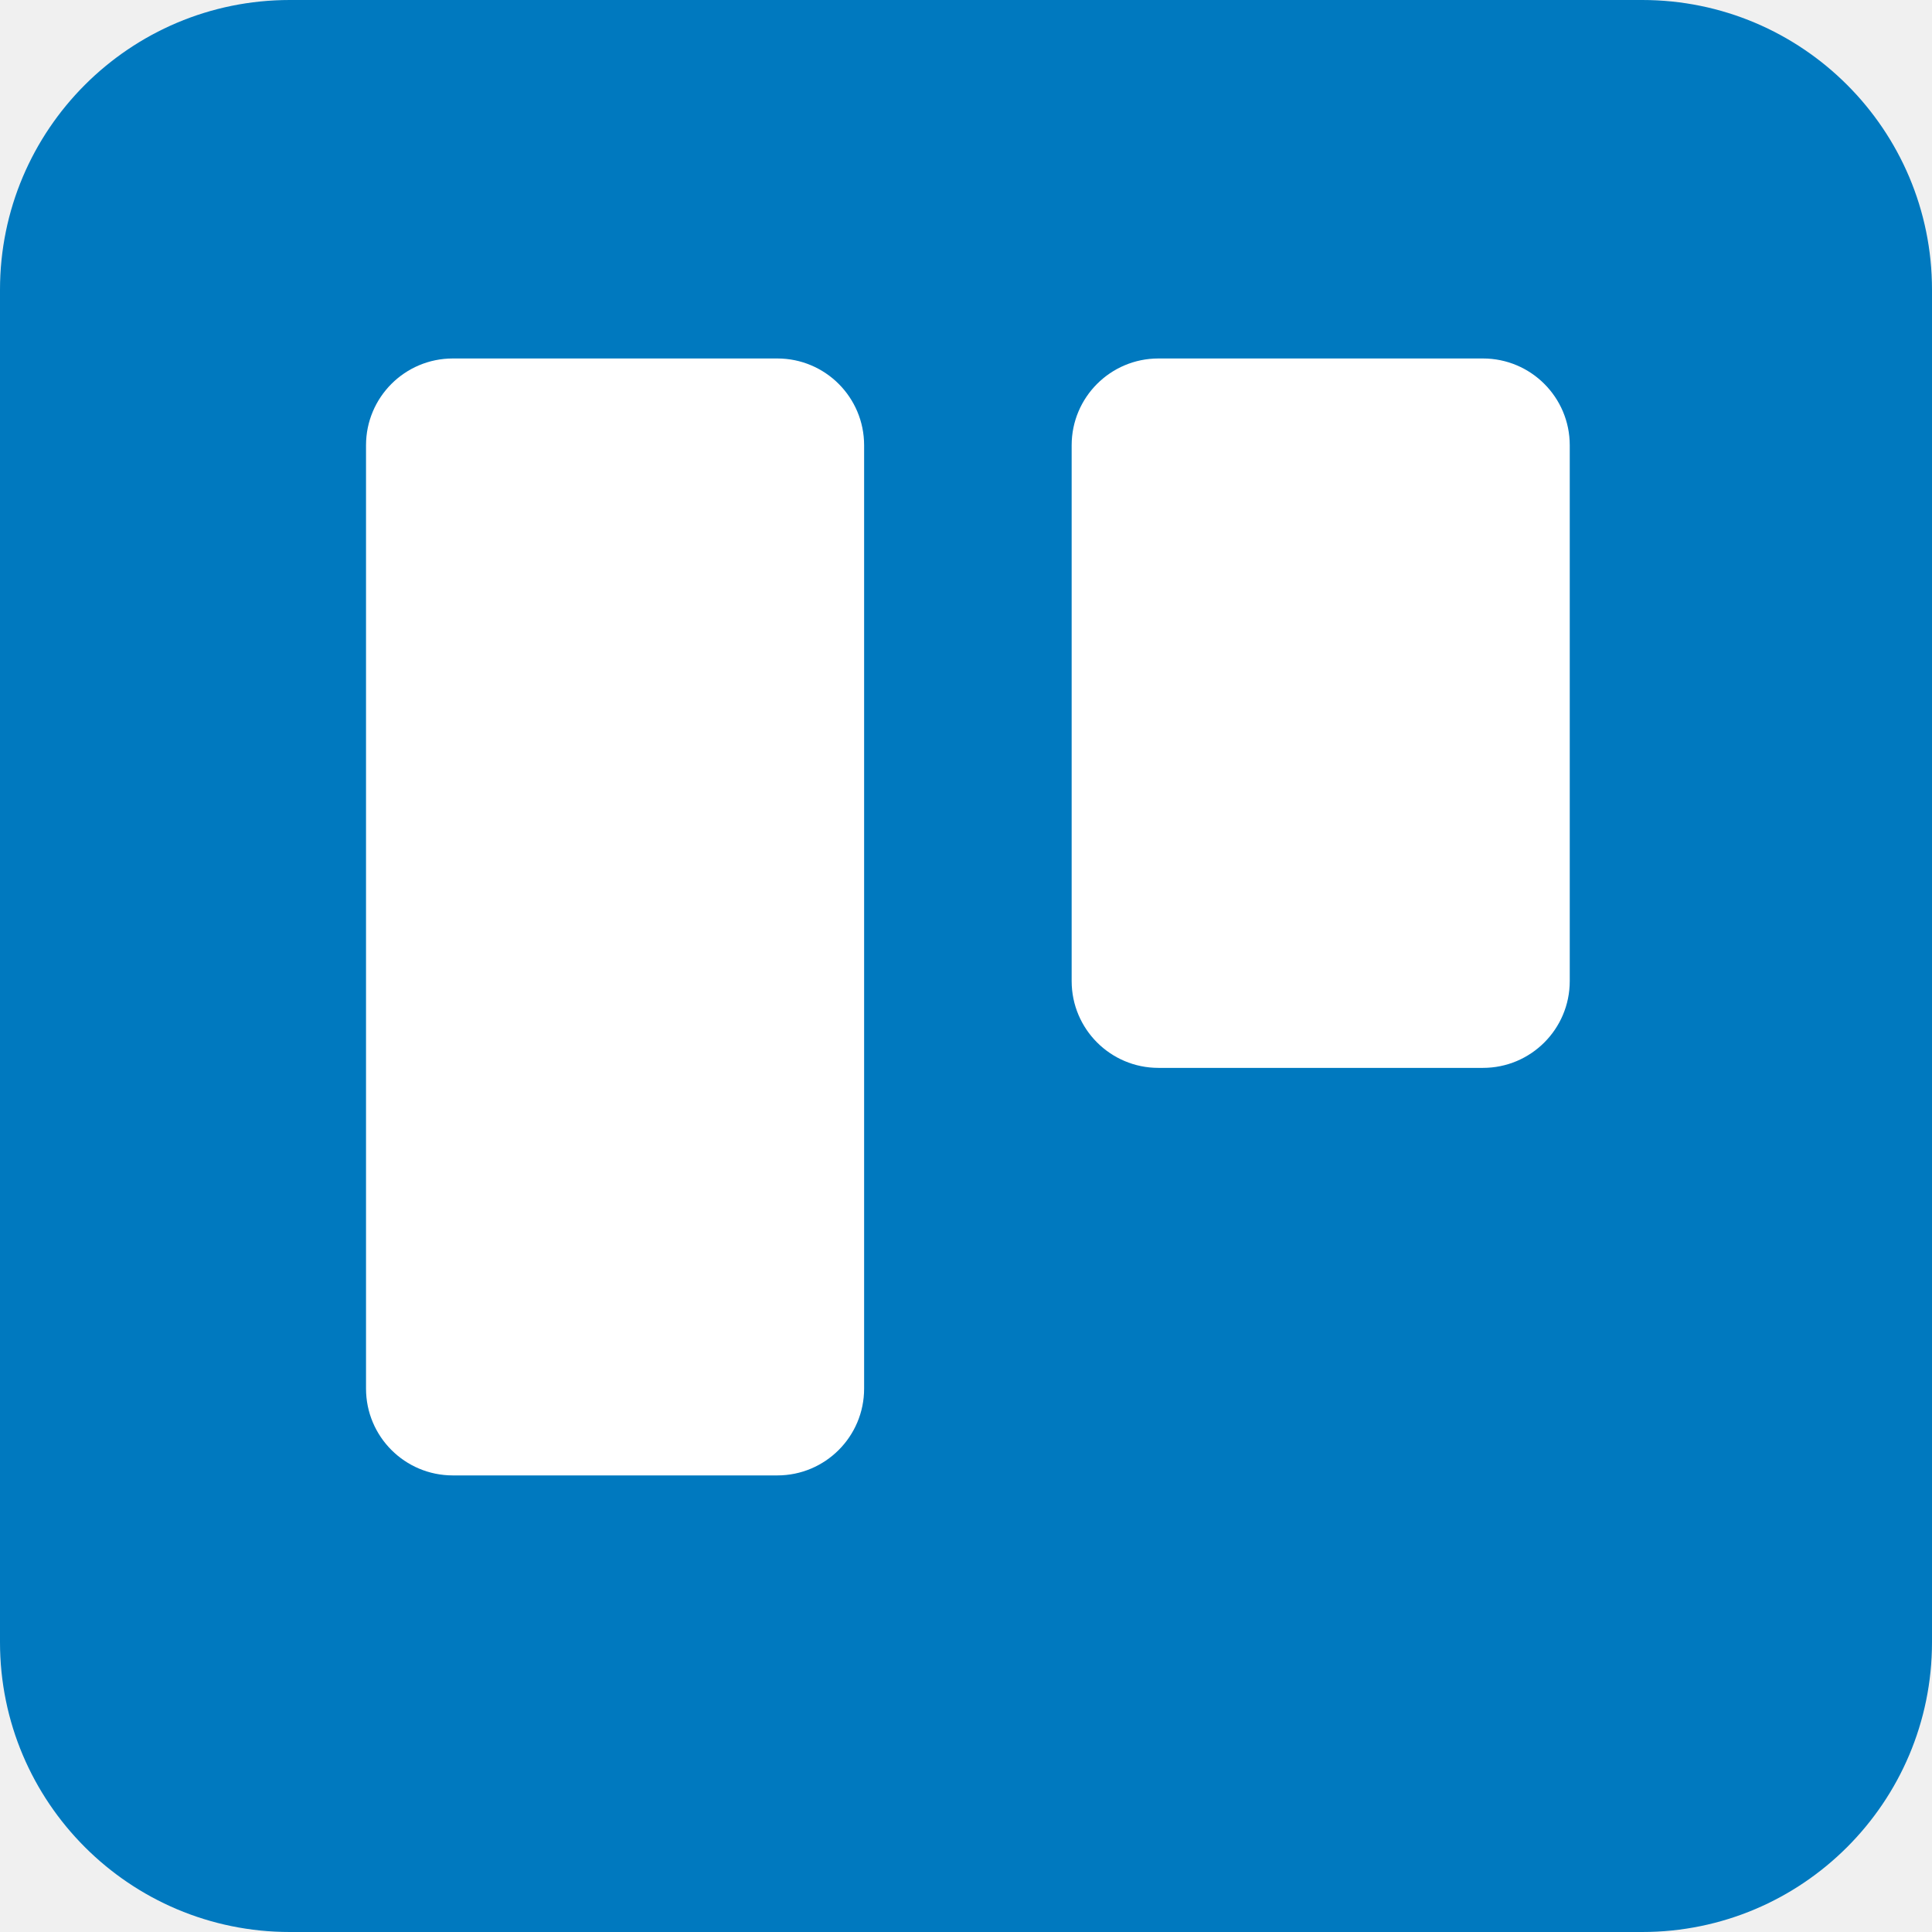
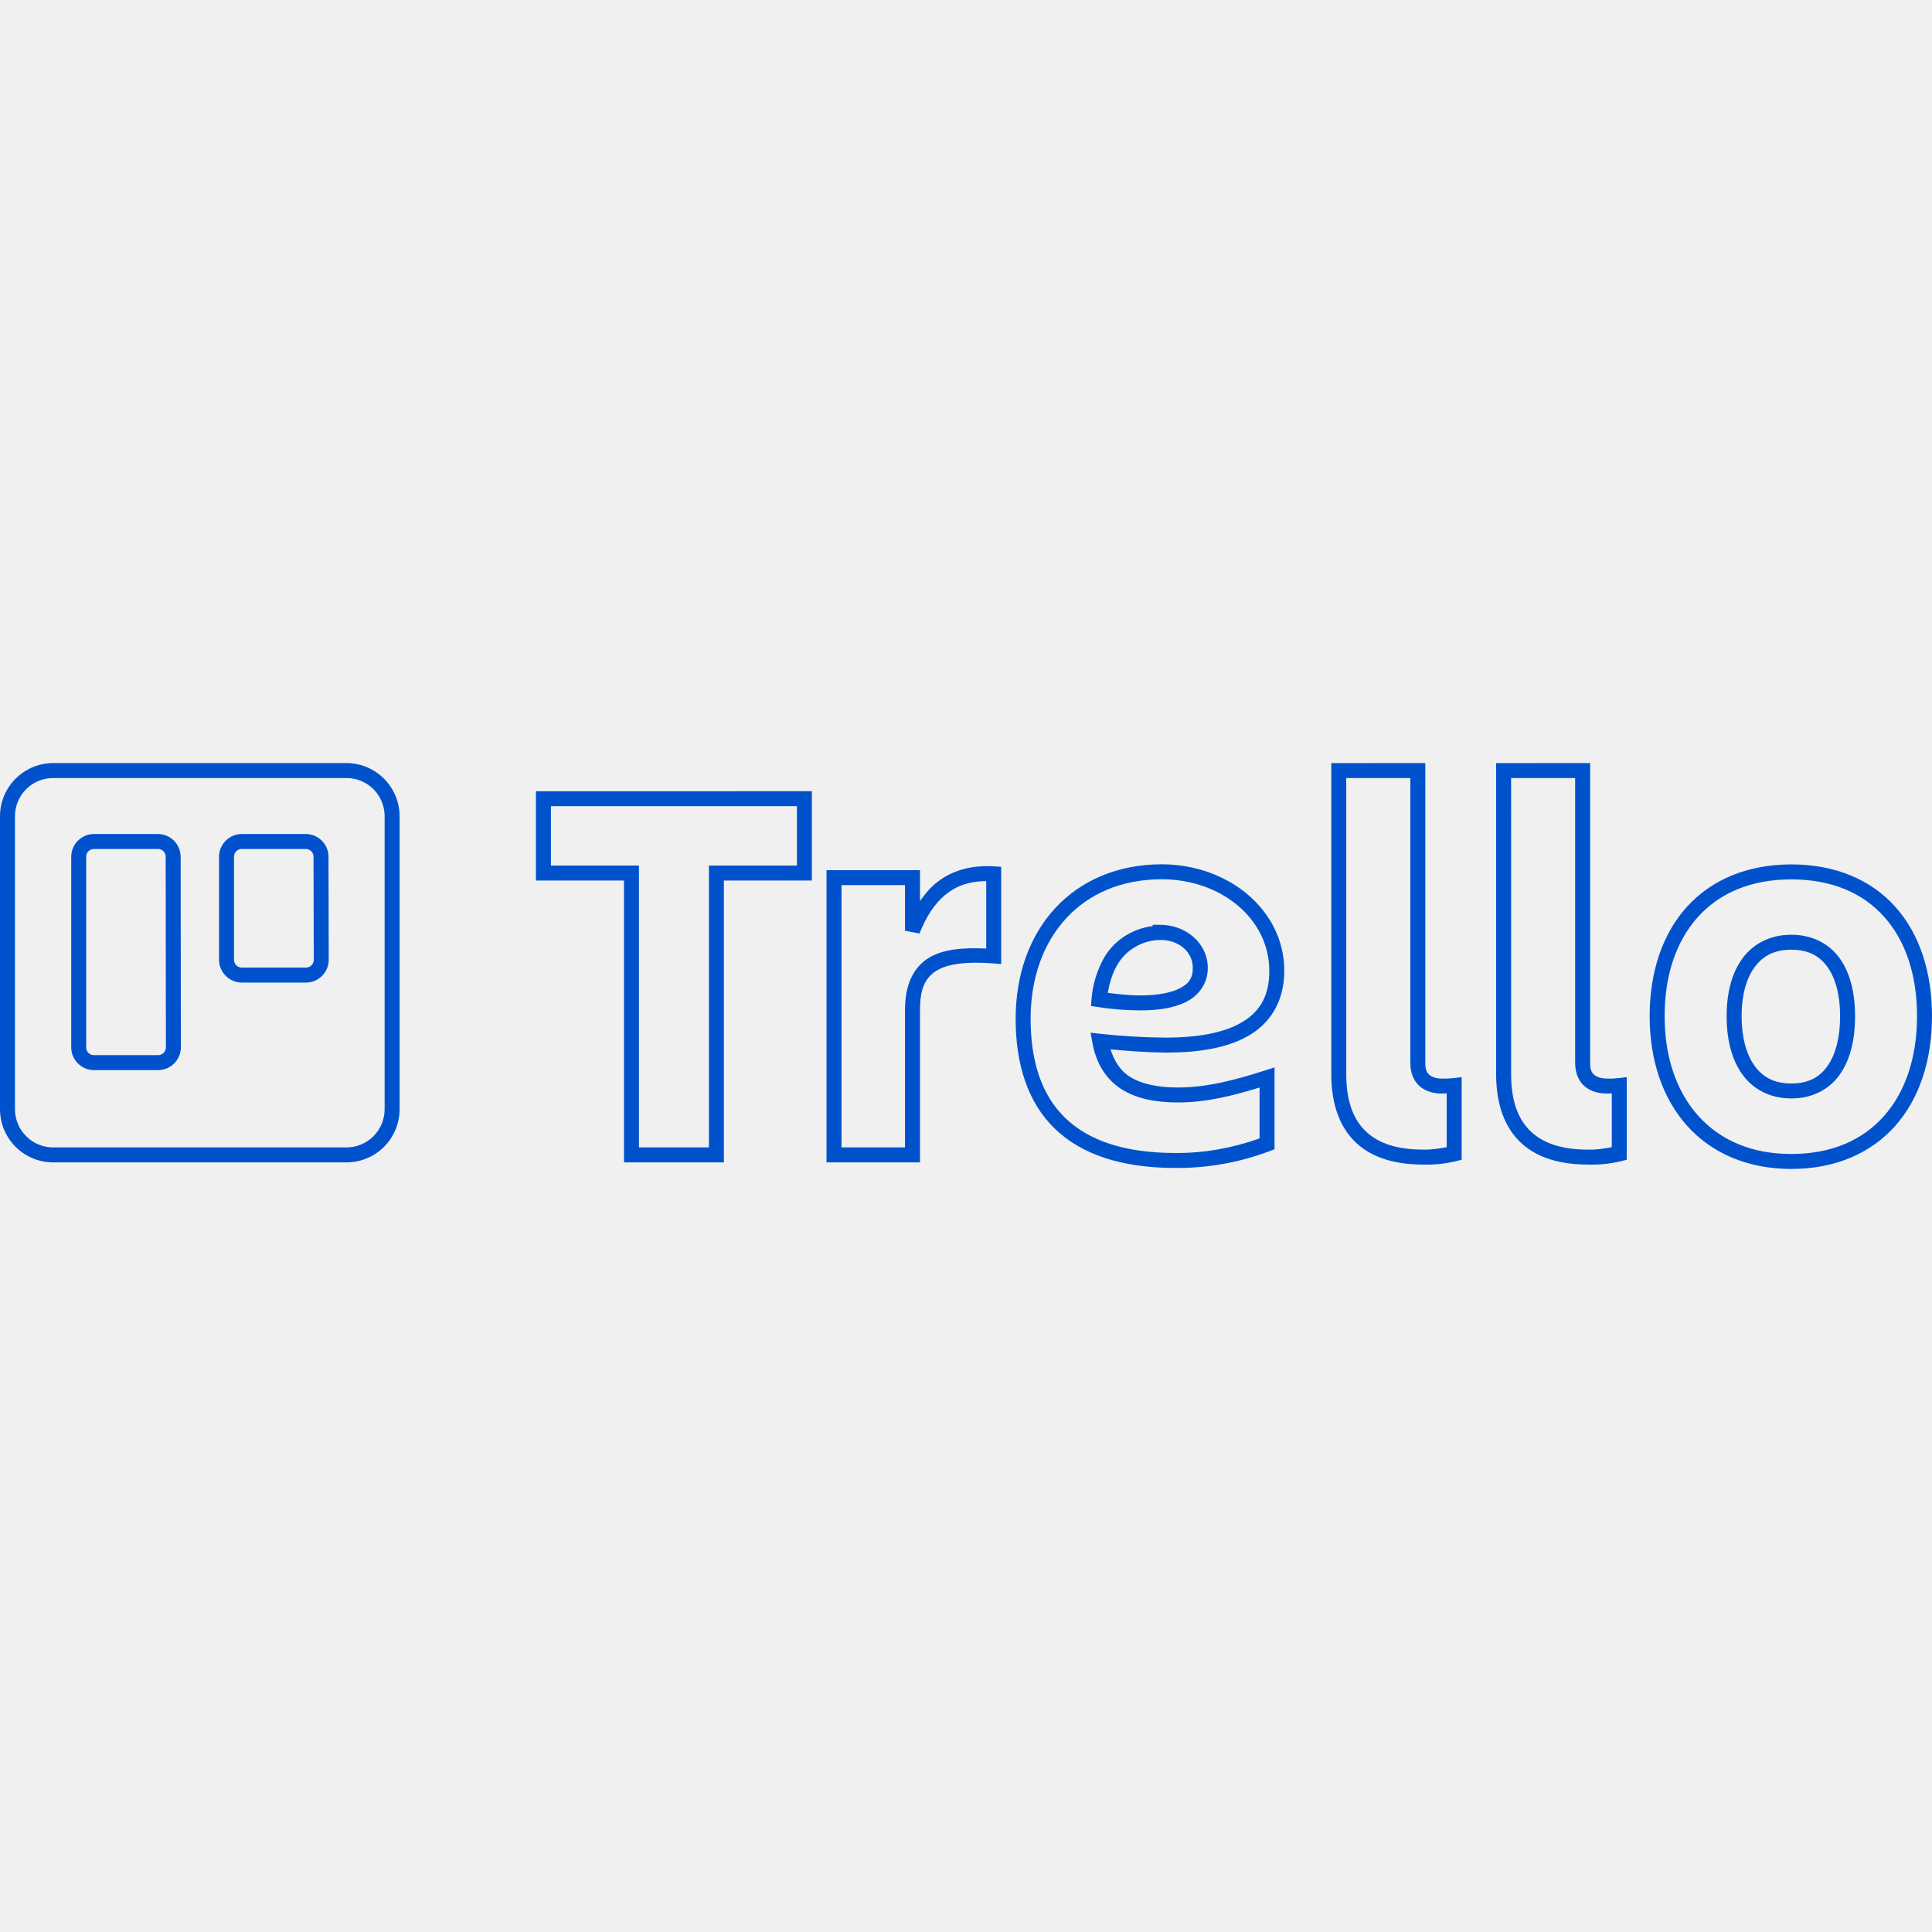
- <svg xmlns="http://www.w3.org/2000/svg" aria-label="Trello" role="img" viewBox="0 0 512 512" fill="#fff">
-   <rect width="512" height="512" rx="15%" fill="#0079bf" />
-   <rect height="188" rx="23" width="132" x="284" y="95" />
-   <rect height="296" rx="23" width="132" x="97" y="95" />
+ <svg xmlns="http://www.w3.org/2000/svg" viewBox="0 0 128 128">
+   <path fill="#0052cc" d="M3.525 50.554A3.533 3.533 0 0 0 0 54.075v19.4a3.526 3.526 0 0 0 3.525 3.537h19.43a3.523 3.523 0 0 0 3.52-3.537v-19.4a3.533 3.533 0 0 0-3.52-3.521zm84.676.003v20.608c0 2.023.577 3.558 1.658 4.56 1.078.998 2.602 1.427 4.38 1.43a8.142 8.142 0 0 0 2.221-.225l.379-.092v-5.474l-.553.064a5.234 5.234 0 0 1-.709.032h-.01c-.376 0-.667-.088-.842-.228-.175-.14-.295-.338-.295-.786v-19.89Zm10.921 0v20.608c0 2.023.577 3.558 1.66 4.56 1.079.998 2.602 1.427 4.38 1.43a8.112 8.112 0 0 0 2.236-.225l.378-.093v-5.474l-.553.065a5.165 5.165 0 0 1-.703.032h-.01c-.386 0-.685-.088-.862-.23-.178-.14-.297-.337-.297-.784v-19.89Zm-95.597.99h19.428a2.527 2.527 0 0 1 2.53 2.53v19.4a2.535 2.535 0 0 1-.738 1.797 2.531 2.531 0 0 1-1.792.746H3.525a2.53 2.53 0 0 1-1.794-.746 2.531 2.531 0 0 1-.739-1.797v-19.4a2.526 2.526 0 0 1 2.533-2.53Zm85.668.002h4.245v18.897c0 .667.247 1.224.665 1.56.417.335.94.446 1.462.446.093.002.188-.011.282-.013v3.566c-.522.097-1.047.178-1.579.158h-.018c-1.625 0-2.875-.386-3.717-1.167-.843-.78-1.34-1.991-1.34-3.83zm10.921 0h4.244v18.897c0 .667.25 1.227.672 1.562.42.334.95.444 1.477.444.092.002.185-.011.278-.013v3.565c-.526.098-1.056.18-1.591.16h-.02c-1.625 0-2.875-.387-3.719-1.168-.843-.78-1.34-1.992-1.34-3.83zm-64.606.872v5.915h5.833v18.676h6.618V58.336h5.831V52.42zm.992.992h16.298v3.93h-5.83V76.02h-4.635V57.344H36.5zM6.217 55.254a1.512 1.512 0 0 0-1.498 1.504v12.635c0 .823.675 1.501 1.498 1.505h4.244a1.511 1.511 0 0 0 1.072-.436 1.508 1.508 0 0 0 .45-1.066v-.002l-.014-12.637v-.001a1.516 1.516 0 0 0-1.502-1.502H6.218zm9.798 0c-.822.003-1.5.679-1.503 1.502v6.837c.003.824.68 1.501 1.503 1.505h4.24a1.505 1.505 0 0 0 1.076-.435 1.506 1.506 0 0 0 .448-1.071v-.001l-.015-6.832c0-.824-.678-1.501-1.5-1.505h-4.247Zm-9.794.993h4.242c.29 0 .512.223.514.513l.014 12.632a.514.514 0 0 1-.155.364.513.513 0 0 1-.367.15H6.221a.504.504 0 0 1-.51-.513V56.758c0-.288.222-.51.51-.511zm9.798 0h4.24a.506.506 0 0 1 .512.511l.016 6.834a.518.518 0 0 1-.153.365.512.512 0 0 1-.367.148H16.02a.513.513 0 0 1-.516-.516V56.76a.51.51 0 0 1 .515-.513zm60.953 1.015c-2.92 0-5.366 1.072-7.058 2.9-1.692 1.827-2.625 4.391-2.625 7.333 0 3.032.805 5.533 2.57 7.258 1.764 1.725 4.433 2.627 8.013 2.627a17.262 17.262 0 0 0 6.249-1.117l.321-.122v-5.423l-.648.207c-1.784.572-3.757 1.124-5.74 1.124-1.338 0-2.424-.225-3.2-.712-.614-.385-1.011-1.004-1.28-1.814 1.22.112 2.442.205 3.666.214h.004c2.036 0 3.946-.26 5.41-1.08 1.463-.818 2.433-2.268 2.433-4.34 0-4.05-3.731-7.055-8.115-7.055zm41.71.007c-2.927 0-5.306 1.027-6.923 2.816-1.618 1.788-2.465 4.307-2.465 7.24 0 2.915.857 5.449 2.477 7.257 1.62 1.809 3.998 2.864 6.91 2.864s5.275-1.043 6.878-2.847c1.603-1.804 2.441-4.338 2.441-7.275 0-2.936-.828-5.455-2.428-7.243-1.6-1.788-3.964-2.812-6.89-2.812zm-53.36.115c-1.343.013-2.46.42-3.336 1.144-.396.328-.729.732-1.034 1.17V57.65h-6.193v19.362h6.193V66.89c0-1.376.35-2.11 1.08-2.569.728-.458 1.974-.632 3.765-.493l.534.042v-6.442l-.464-.03a7.425 7.425 0 0 0-.546-.013zm11.65.87c3.936 0 7.122 2.624 7.122 6.062 0 1.785-.711 2.797-1.925 3.476-1.213.679-2.975.952-4.921.953a42.732 42.732 0 0 1-4.335-.253l-.66-.073.117.654c.255 1.428.95 2.473 1.956 3.104 1.007.632 2.282.864 3.728.864 1.922 0 3.74-.48 5.395-.99v3.372c-1.79.636-3.67.98-5.573.965h-.005c-3.413 0-5.787-.847-7.318-2.344-1.531-1.497-2.272-3.69-2.272-6.55 0-2.732.86-5.037 2.361-6.659 1.502-1.622 3.65-2.581 6.33-2.581zm41.71.008c2.699 0 4.746.912 6.15 2.482 1.405 1.57 2.176 3.83 2.176 6.58s-.78 5.029-2.19 6.616c-1.41 1.587-3.458 2.514-6.136 2.514-2.676 0-4.744-.939-6.172-2.534-1.429-1.595-2.224-3.874-2.224-6.596 0-2.742.786-5.002 2.208-6.574 1.422-1.572 3.49-2.488 6.188-2.488zm-53.352.114h.01v4.467c-1.6-.075-2.906.052-3.837.637-1.042.656-1.544 1.842-1.544 3.41v9.13h-4.207V58.642h4.207v3.023l.957.184c.443-1.112.998-1.975 1.702-2.556.704-.582 1.559-.906 2.712-.917zm11.04 2.894v.083c-1.372.175-2.6.96-3.273 2.19v.002h-.001a6.68 6.68 0 0 0-.78 2.645l-.037.459.454.07a18.746 18.746 0 0 0 2.794.223h.002c1.112 0 2.171-.131 3.017-.545.846-.414 1.473-1.207 1.473-2.26 0-1.654-1.454-2.867-3.153-2.867zm42.312.658c-1.438 0-2.573.626-3.278 1.621-.705.996-1.011 2.32-1.011 3.775 0 1.451.297 2.786.997 3.797.7 1.01 1.838 1.654 3.292 1.654 1.454 0 2.58-.648 3.262-1.66.682-1.012.96-2.344.96-3.79 0-1.45-.286-2.77-.973-3.769s-1.811-1.627-3.25-1.627zm-41.748.345c1.211.03 2.093.803 2.093 1.863 0 .706-.3 1.068-.917 1.37-.615.3-1.553.444-2.579.444-.715-.003-1.427-.081-2.136-.17.103-.613.277-1.212.574-1.761a3.346 3.346 0 0 1 2.902-1.745zm41.748.648c1.166 0 1.907.438 2.431 1.199.525.76.8 1.89.8 3.204 0 1.317-.27 2.462-.792 3.236-.522.775-1.26 1.224-2.44 1.224-1.178 0-1.937-.452-2.476-1.228-.538-.777-.82-1.92-.82-3.232 0-1.313.288-2.439.828-3.2.54-.763 1.302-1.203 2.469-1.203z" />
</svg>
